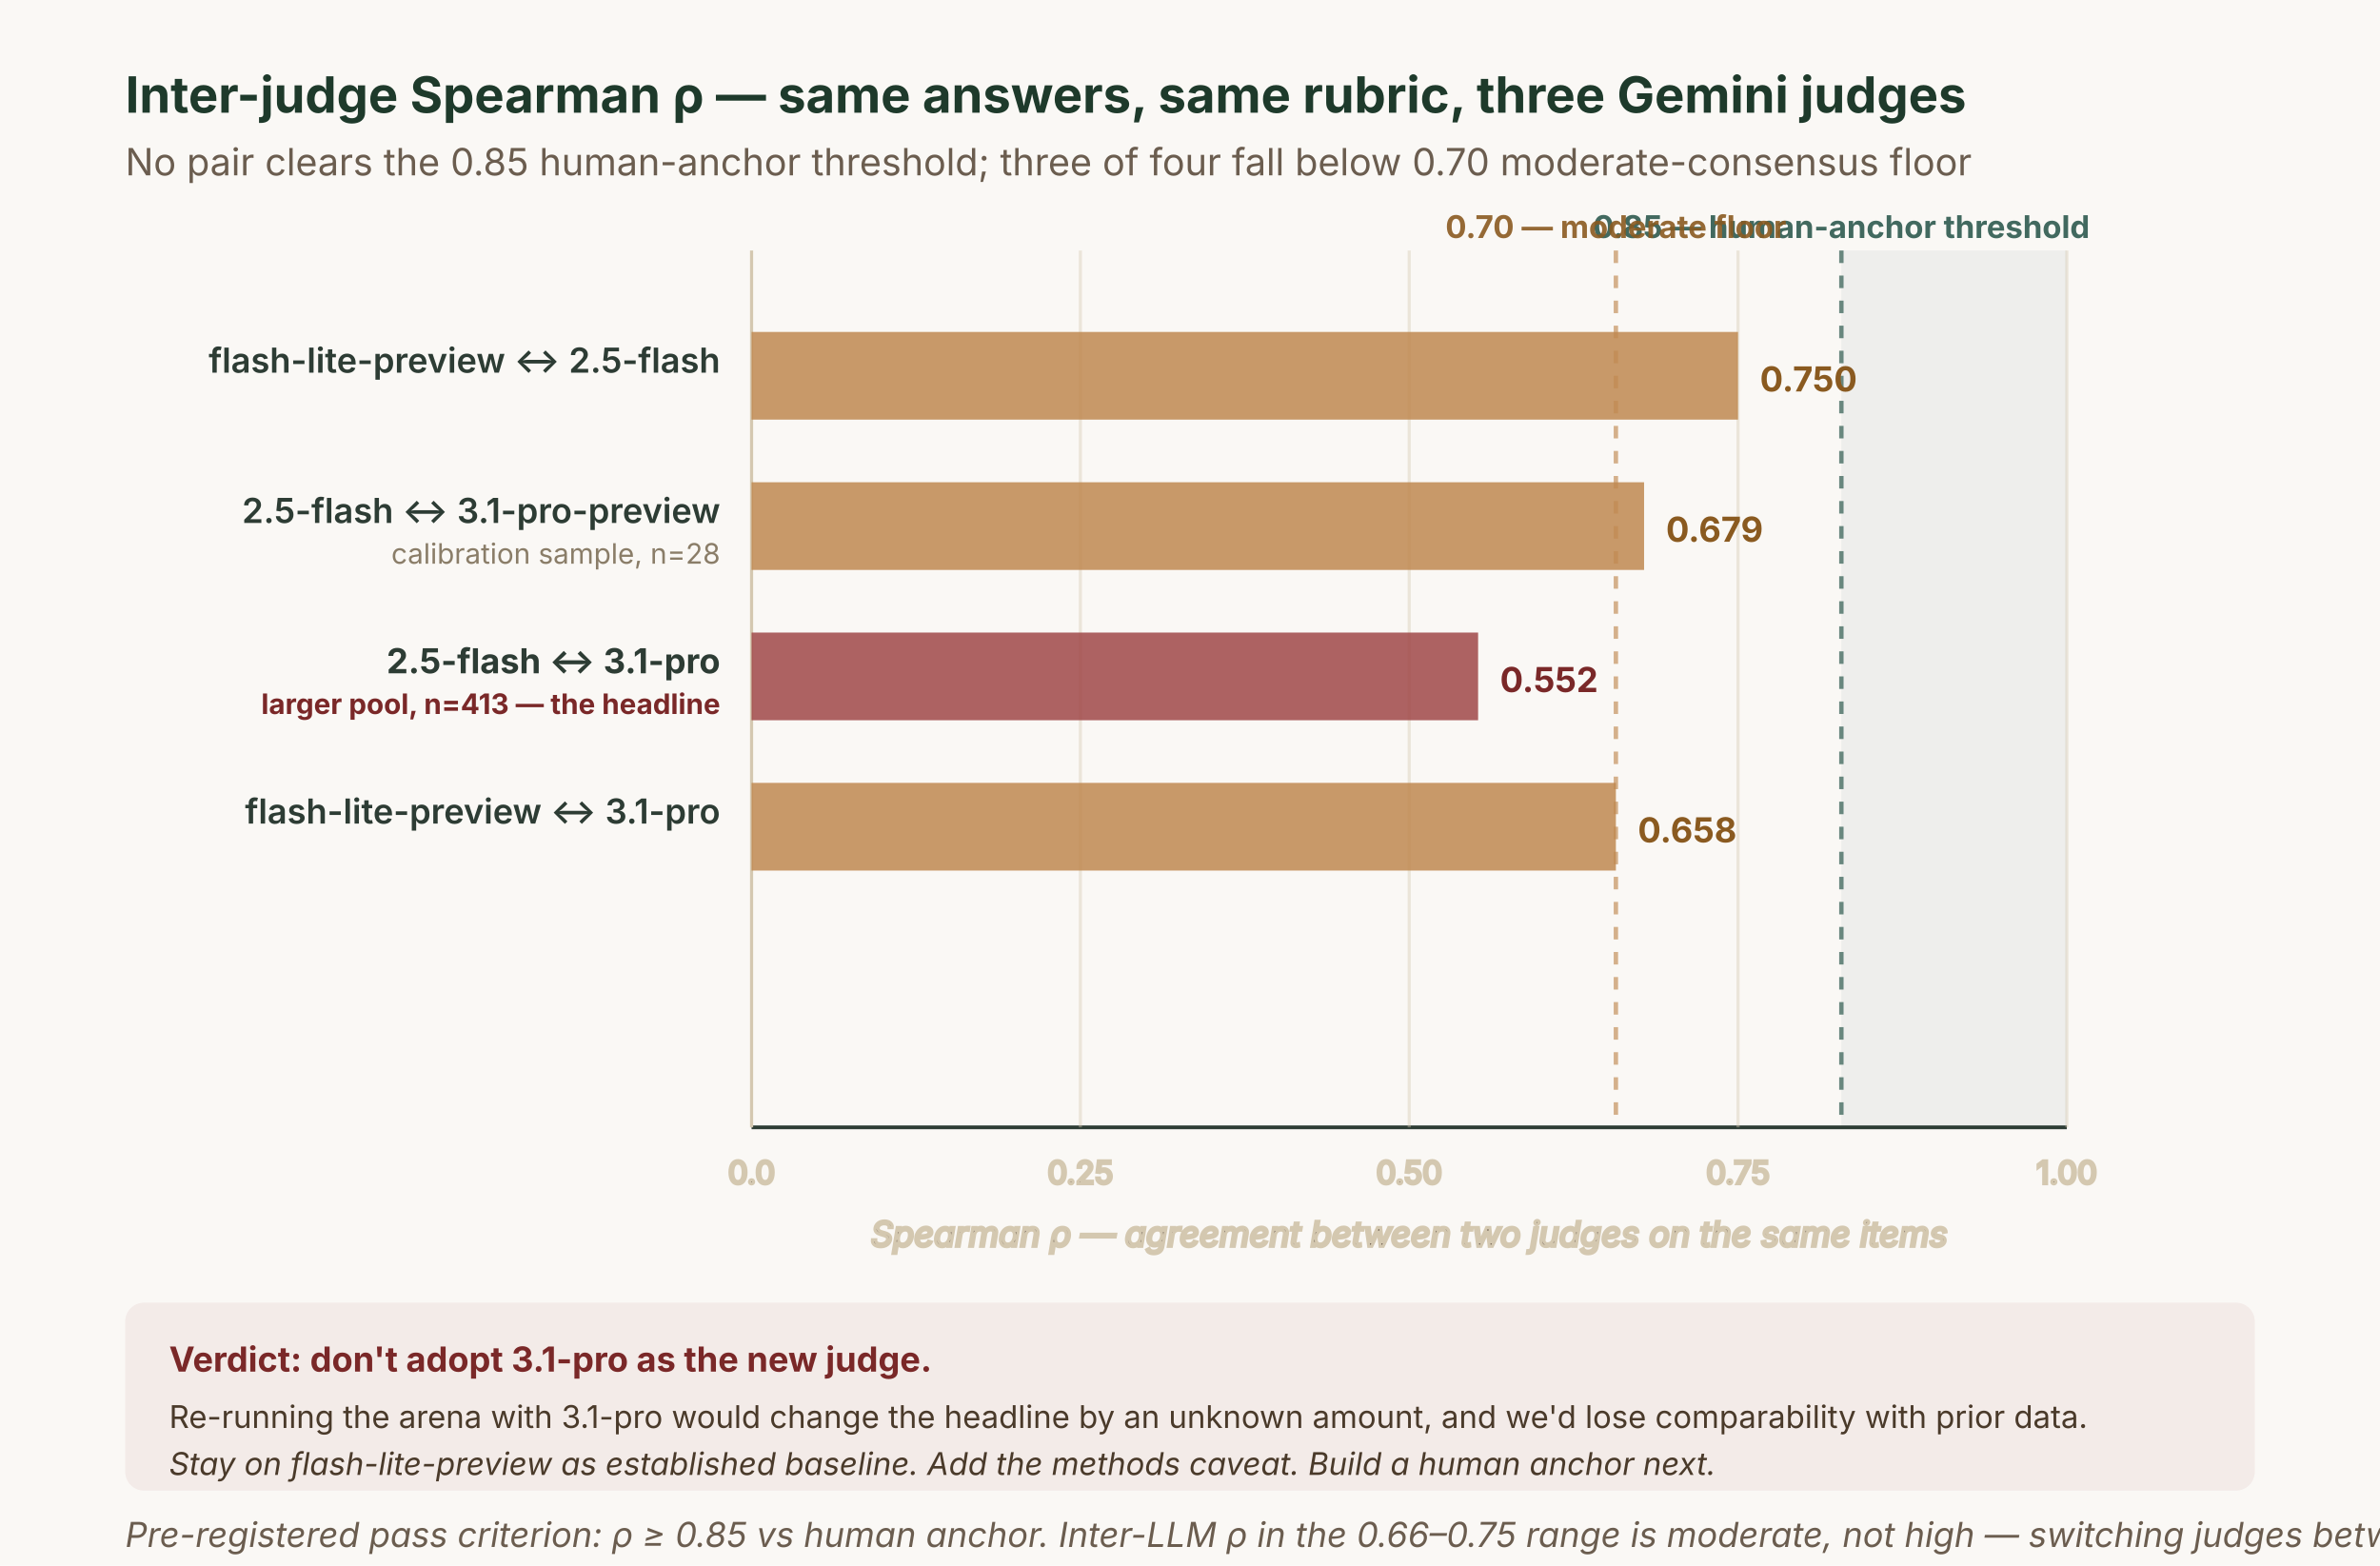
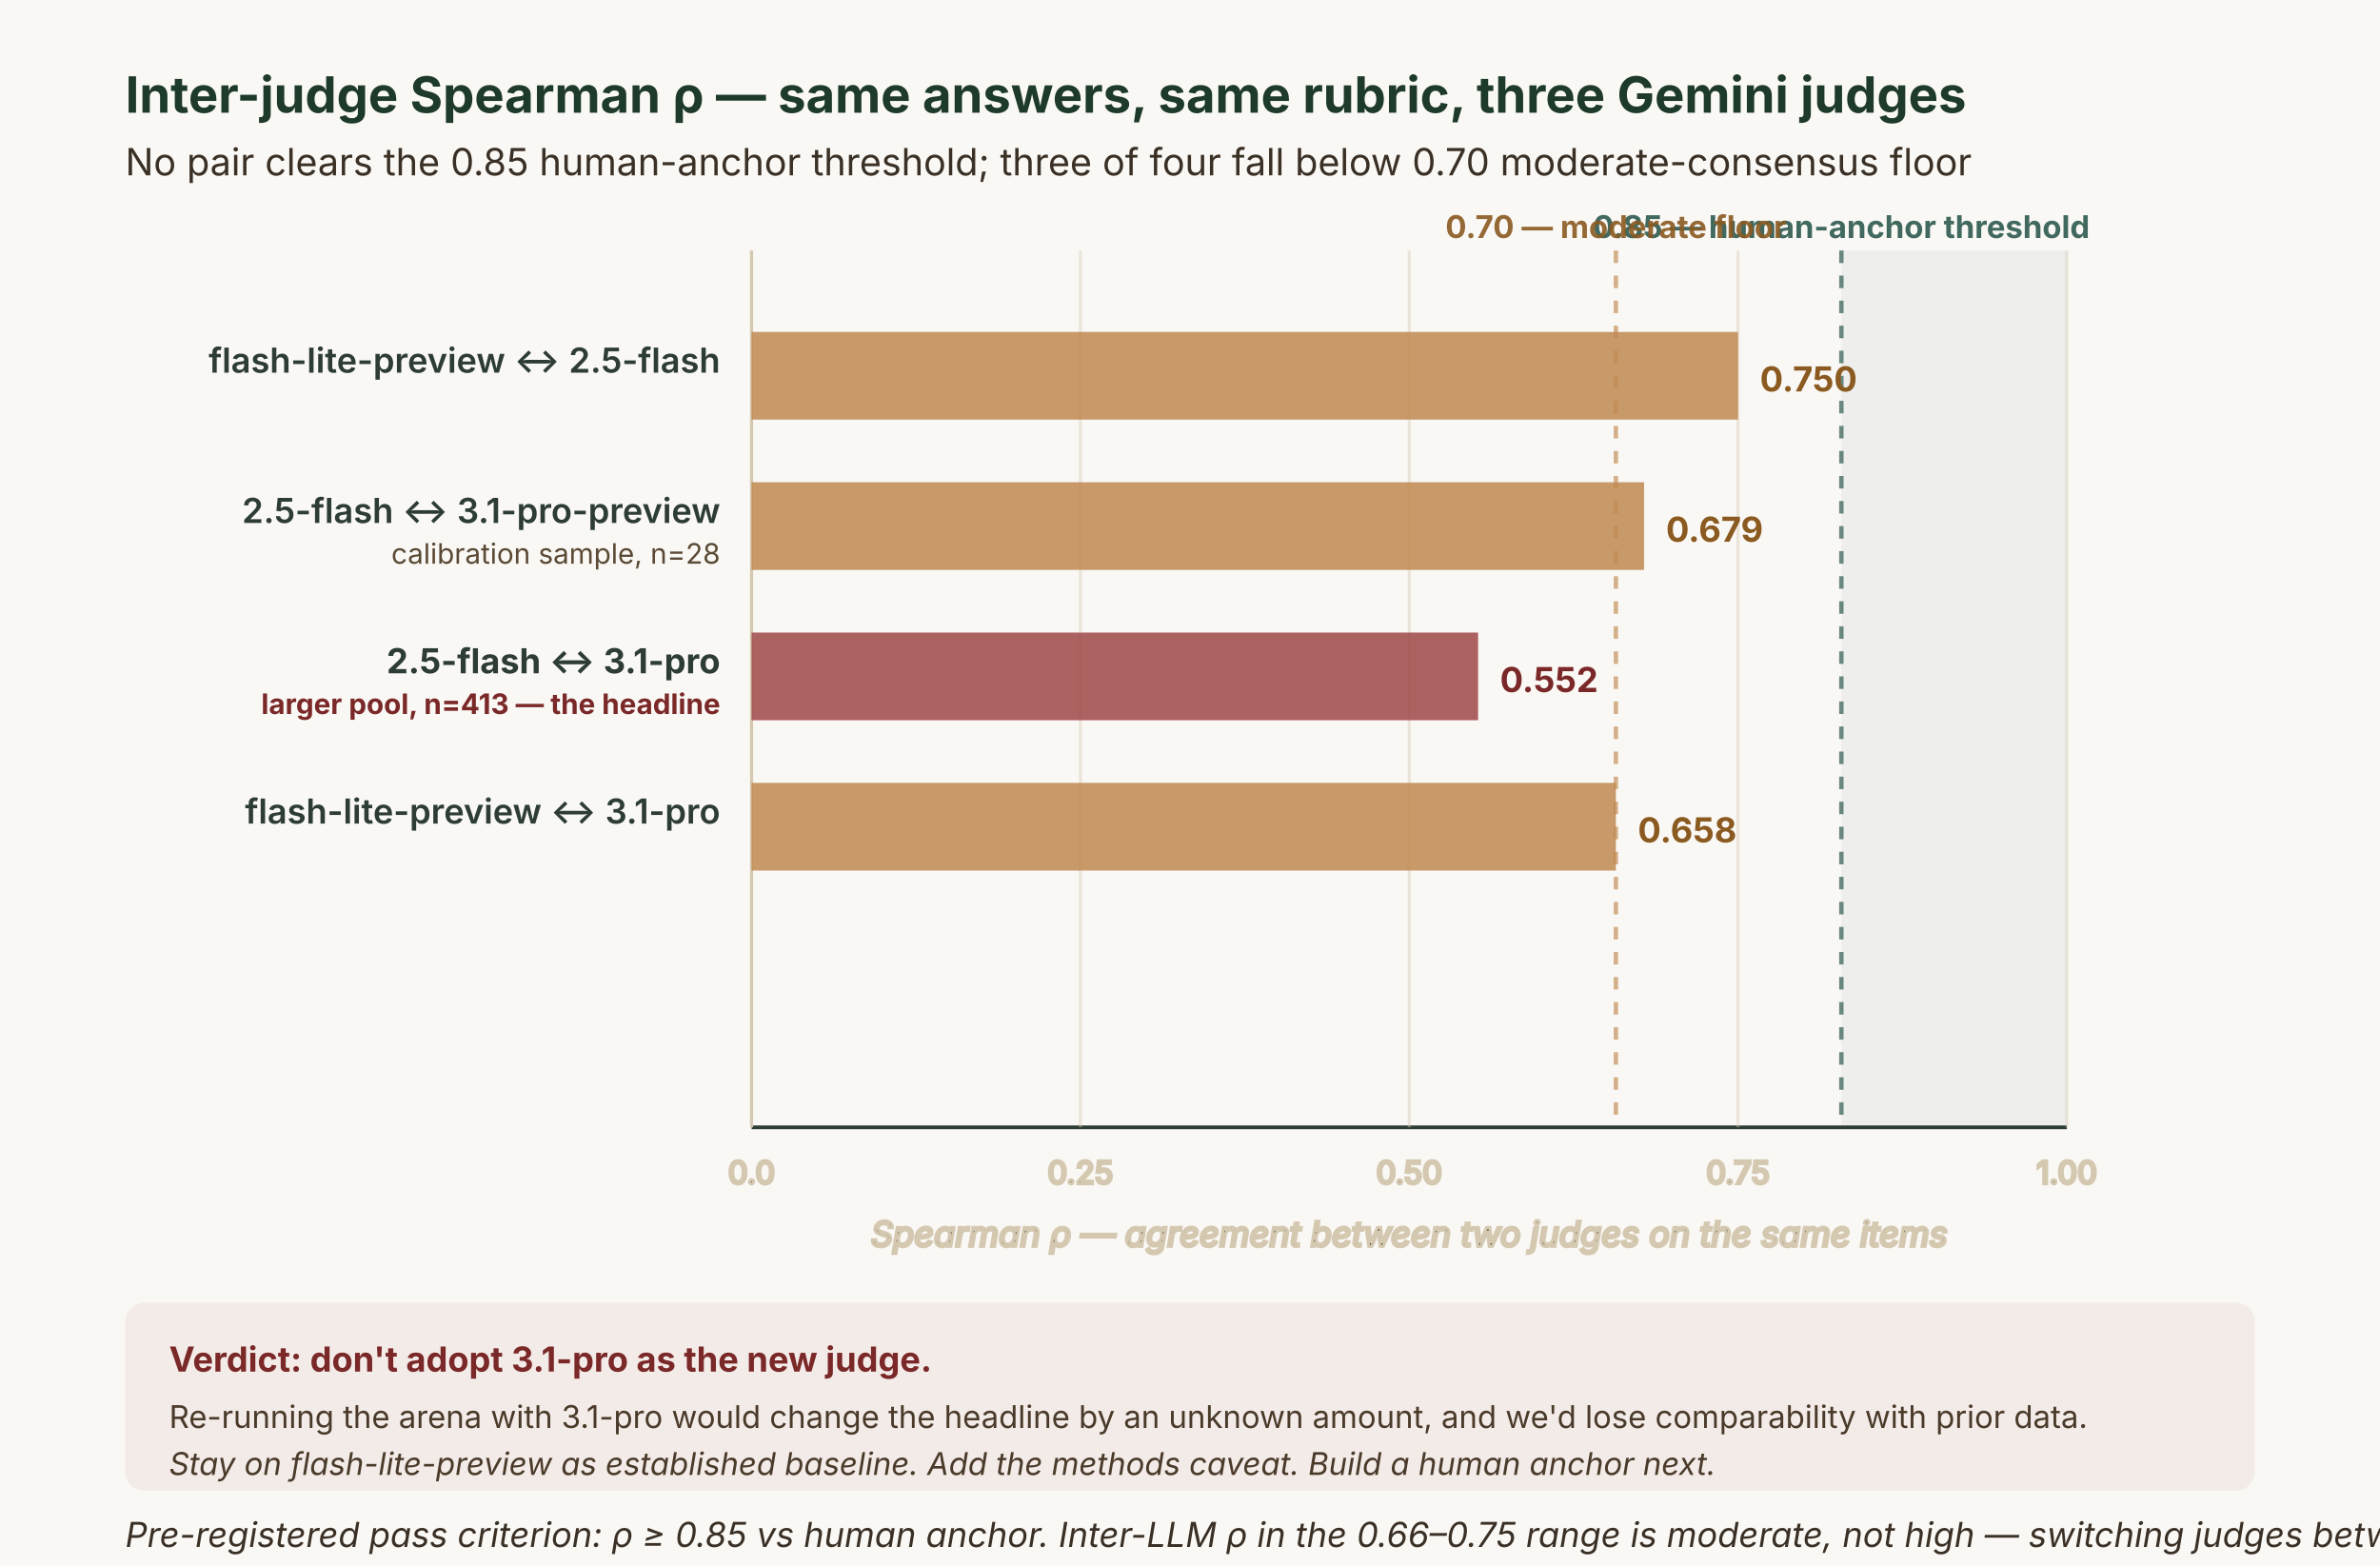
<svg xmlns="http://www.w3.org/2000/svg" viewBox="0 0 760 500" font-family="'DM Sans', -apple-system, sans-serif" role="img" aria-label="Bar chart of pairwise Spearman ρ between three Gemini judges scoring the same answers under the same rubric. gemini-2.5-flash vs gemini-3.1-pro-preview ρ=0.679 (n=28). gemini-2.5-flash vs gemini-3.1-pro on the larger 415-item pool ρ=0.552. flash-lite-preview vs gemini-2.5-flash ρ=0.750. flash-lite-preview vs gemini-3.1-pro-preview ρ=0.658. All four pairs land below the 0.85 threshold we use for human-anchored judge calibration; three of the four also land below the 0.70 moderate-consensus floor, marked with a dashed amber line.">
  <rect width="760" height="500" fill="#faf8f5" />
  <text x="40" y="36" font-size="16" font-weight="700" fill="#1e3a2b">Inter-judge Spearman ρ — same answers, same rubric, three Gemini judges</text>
-   <text x="40" y="56" font-size="12" fill="#6b5d4f">No pair clears the 0.85 human-anchor threshold; three of four fall below 0.70 moderate-consensus floor</text>
+   <text x="40" y="56" font-size="12" fill="#3a3025">No pair clears the 0.85 human-anchor threshold; three of four fall below 0.70 moderate-consensus floor</text>
  <g>
    <rect x="588" y="80" width="72" height="280" fill="#2d5a4f" opacity="0.06" />
    <line x1="588" y1="80" x2="588" y2="360" stroke="#2d5a4f" stroke-width="1.4" stroke-dasharray="4 4" opacity="0.7" />
    <text x="588" y="76" font-size="10" fill="#2d5a4f" text-anchor="middle" font-weight="700" opacity="0.9">0.85 — human-anchor threshold</text>
    <line x1="516" y1="80" x2="516" y2="360" stroke="#c08850" stroke-width="1.4" stroke-dasharray="4 4" opacity="0.65" />
    <text x="516" y="76" font-size="10" fill="#8a5a20" text-anchor="middle" font-weight="700" opacity="0.9">0.70 — moderate floor</text>
  </g>
-   <g stroke="#d4c8b0" stroke-width="1" font-size="10" fill="#8a7d68">
+   <g stroke="#d4c8b0" stroke-width="1" font-size="10" fill="#4a3a2a">
    <line x1="240" y1="360" x2="660" y2="360" stroke="#2d3c34" stroke-width="1.2" />
    <line x1="240" y1="80" x2="240" y2="360" />
    <line x1="345" y1="80" x2="345" y2="360" opacity="0.4" />
    <line x1="450" y1="80" x2="450" y2="360" opacity="0.4" />
    <line x1="555" y1="80" x2="555" y2="360" opacity="0.4" />
    <line x1="660" y1="80" x2="660" y2="360" opacity="0.4" />
    <text x="240" y="378" text-anchor="middle">0.0</text>
    <text x="345" y="378" text-anchor="middle">0.25</text>
    <text x="450" y="378" text-anchor="middle">0.50</text>
    <text x="555" y="378" text-anchor="middle">0.75</text>
    <text x="660" y="378" text-anchor="middle">1.00</text>
-     <text x="450" y="398" text-anchor="middle" font-size="11" fill="#6b5d4f" font-style="italic">Spearman ρ — agreement between two judges on the same items</text>
+     <text x="450" y="398" text-anchor="middle" font-size="11" fill="#3a3025" font-style="italic">Spearman ρ — agreement between two judges on the same items</text>
  </g>
  <g font-size="11">
    <text x="230" y="119" text-anchor="end" fill="#2d3c34" font-weight="600">flash-lite-preview ↔ 2.5-flash</text>
    <rect x="240" y="106" width="315" height="28" fill="#c08850" opacity="0.85" />
    <text x="562" y="125" fill="#8a5a20" font-weight="700">0.750</text>
    <text x="230" y="167" text-anchor="end" fill="#2d3c34" font-weight="600">2.5-flash ↔ 3.1-pro-preview</text>
-     <text x="230" y="180" text-anchor="end" fill="#8a7d68" font-size="9">calibration sample, n=28</text>
+     <text x="230" y="180" text-anchor="end" fill="#5a4a35" font-size="9">calibration sample, n=28</text>
    <rect x="240" y="154" width="285" height="28" fill="#c08850" opacity="0.85" />
    <text x="532" y="173" fill="#8a5a20" font-weight="700">0.679</text>
    <text x="230" y="215" text-anchor="end" fill="#2d3c34" font-weight="700">2.5-flash ↔ 3.1-pro</text>
    <text x="230" y="228" text-anchor="end" fill="#7a2828" font-size="9" font-weight="700">larger pool, n=413 — the headline</text>
    <rect x="240" y="202" width="232" height="28" fill="#a04848" opacity="0.85" />
    <text x="479" y="221" fill="#7a2828" font-weight="700">0.552</text>
    <text x="230" y="263" text-anchor="end" fill="#2d3c34" font-weight="600">flash-lite-preview ↔ 3.1-pro</text>
    <rect x="240" y="250" width="276" height="28" fill="#c08850" opacity="0.85" />
    <text x="523" y="269" fill="#8a5a20" font-weight="700">0.658</text>
  </g>
  <g transform="translate(40, 416)">
    <rect x="0" y="0" width="680" height="60" rx="6" fill="#a04848" opacity="0.08" />
    <text x="14" y="22" font-size="11" font-weight="700" fill="#7a2828">Verdict: don't adopt 3.1-pro as the new judge.</text>
    <text x="14" y="40" font-size="10" fill="#4a3a2a">Re-running the arena with 3.1-pro would change the headline by an unknown amount, and we'd lose comparability with prior data.</text>
    <text x="14" y="55" font-size="10" fill="#4a3a2a" font-style="italic">Stay on flash-lite-preview as established baseline. Add the methods caveat. Build a human anchor next.</text>
  </g>
-   <text x="40" y="494" font-size="11" fill="#6b5d4f" font-style="italic">Pre-registered pass criterion: ρ ≥ 0.85 vs human anchor. Inter-LLM ρ in the 0.66–0.75 range is moderate, not high — switching judges between arena runs is methodologically invalid.</text>
+   <text x="40" y="494" font-size="11" fill="#3a3025" font-style="italic">Pre-registered pass criterion: ρ ≥ 0.85 vs human anchor. Inter-LLM ρ in the 0.66–0.75 range is moderate, not high — switching judges between arena runs is methodologically invalid.</text>
</svg>
